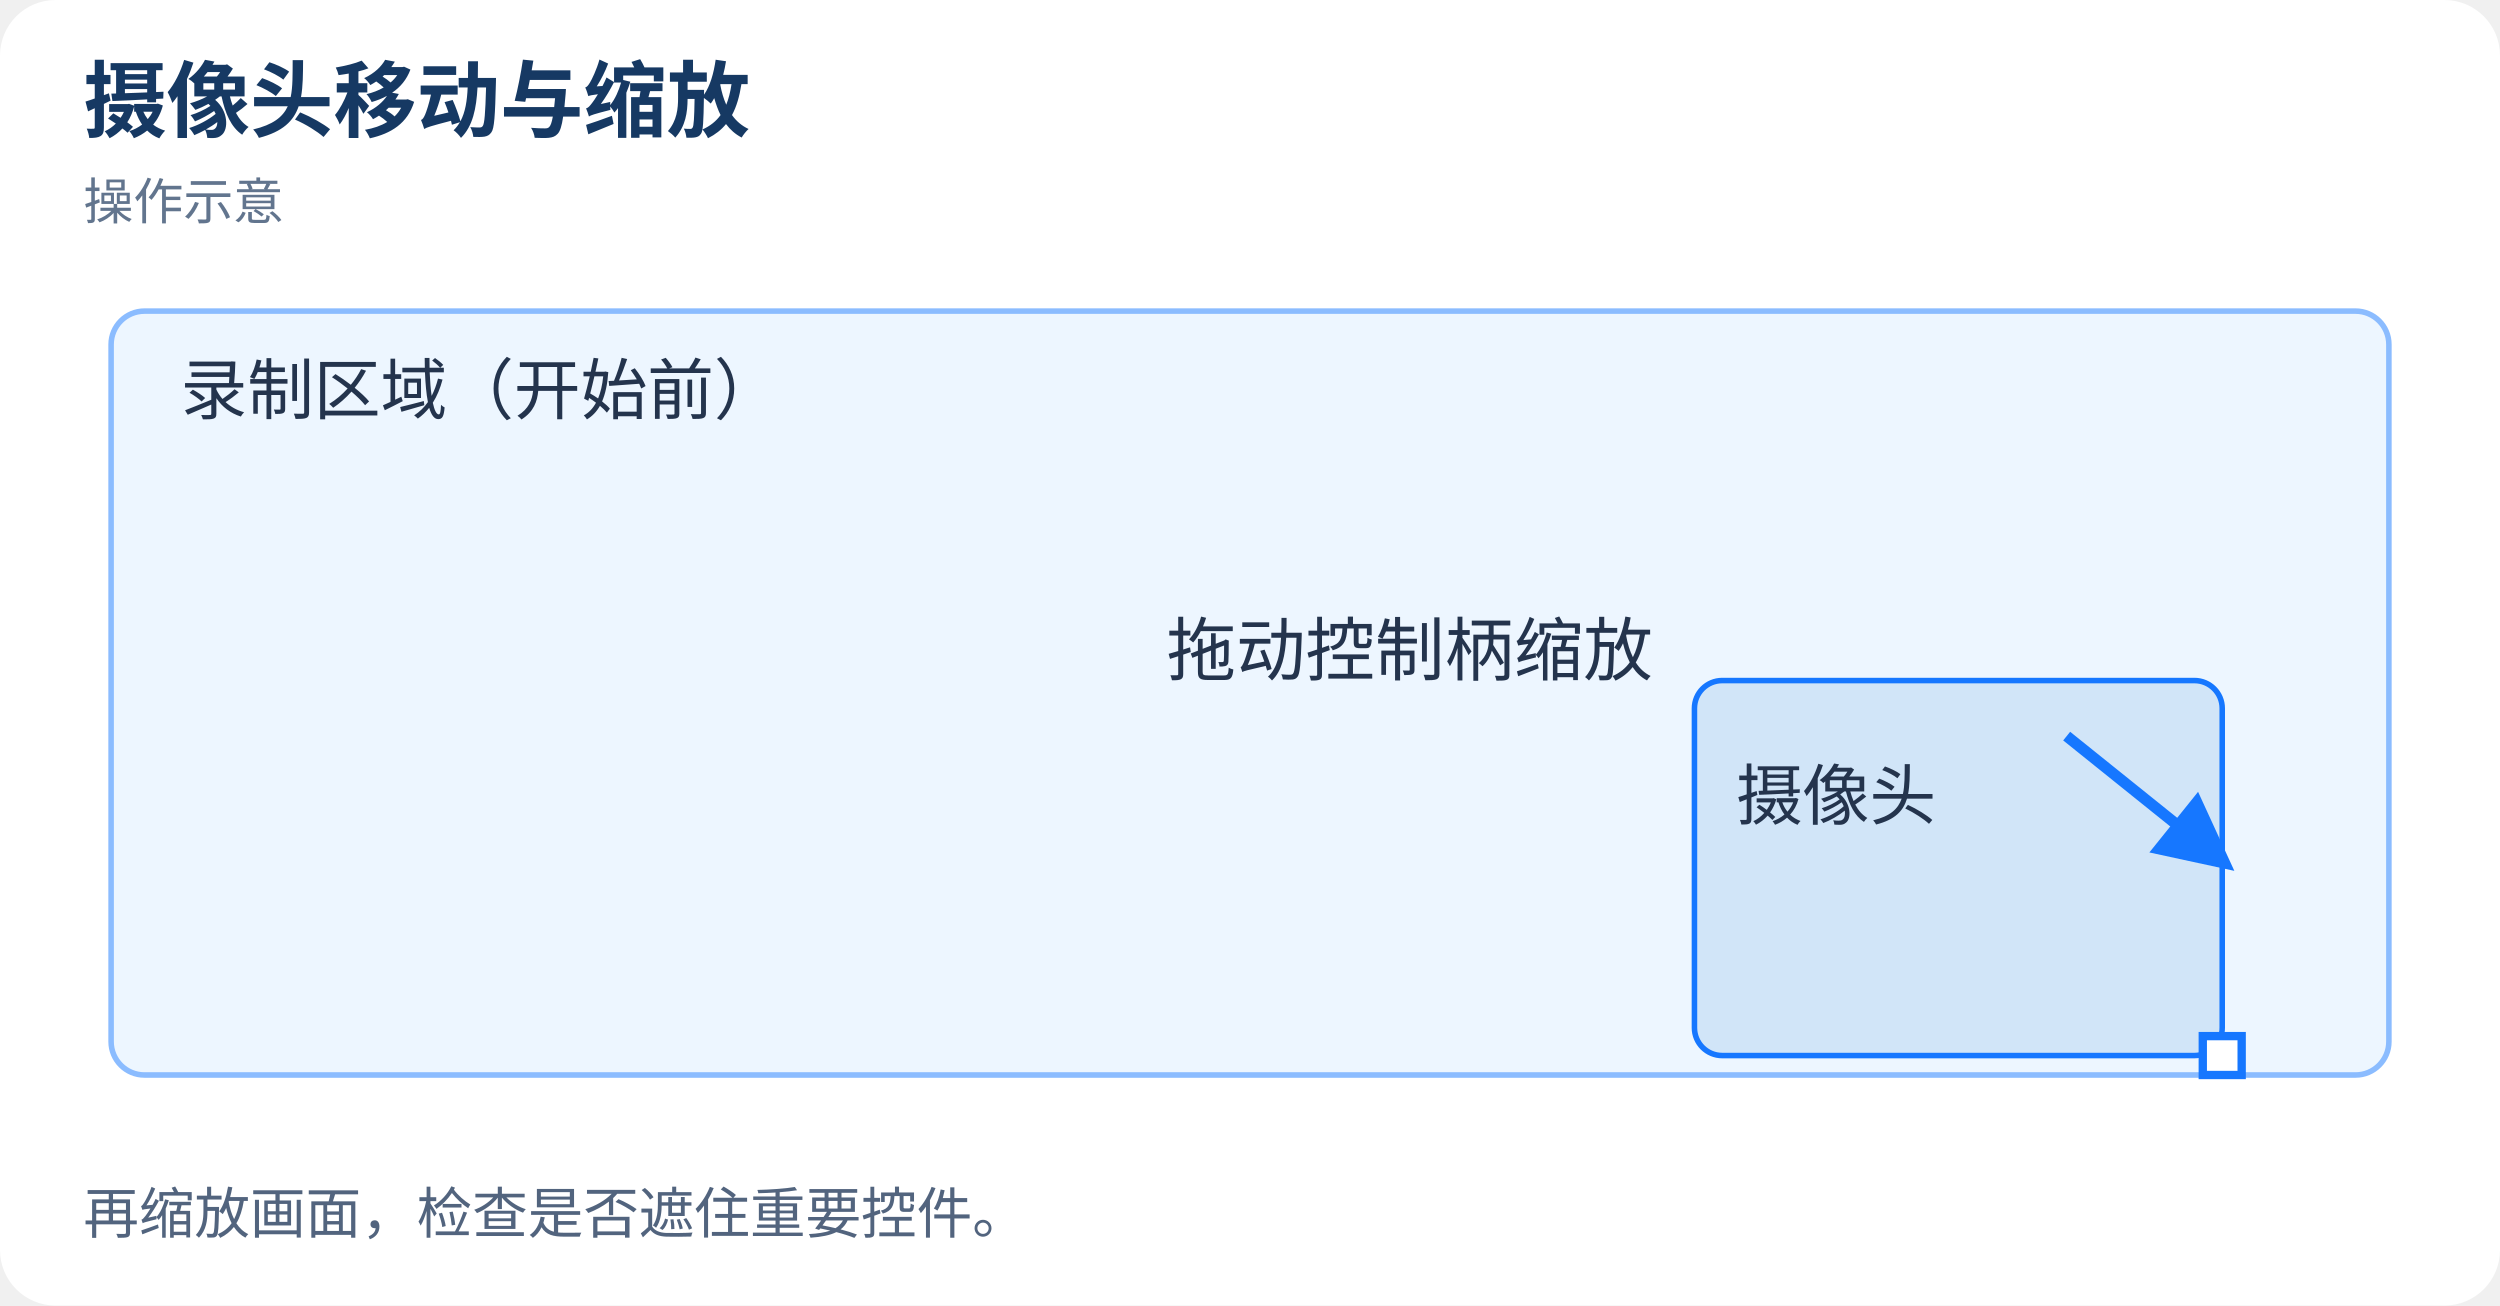
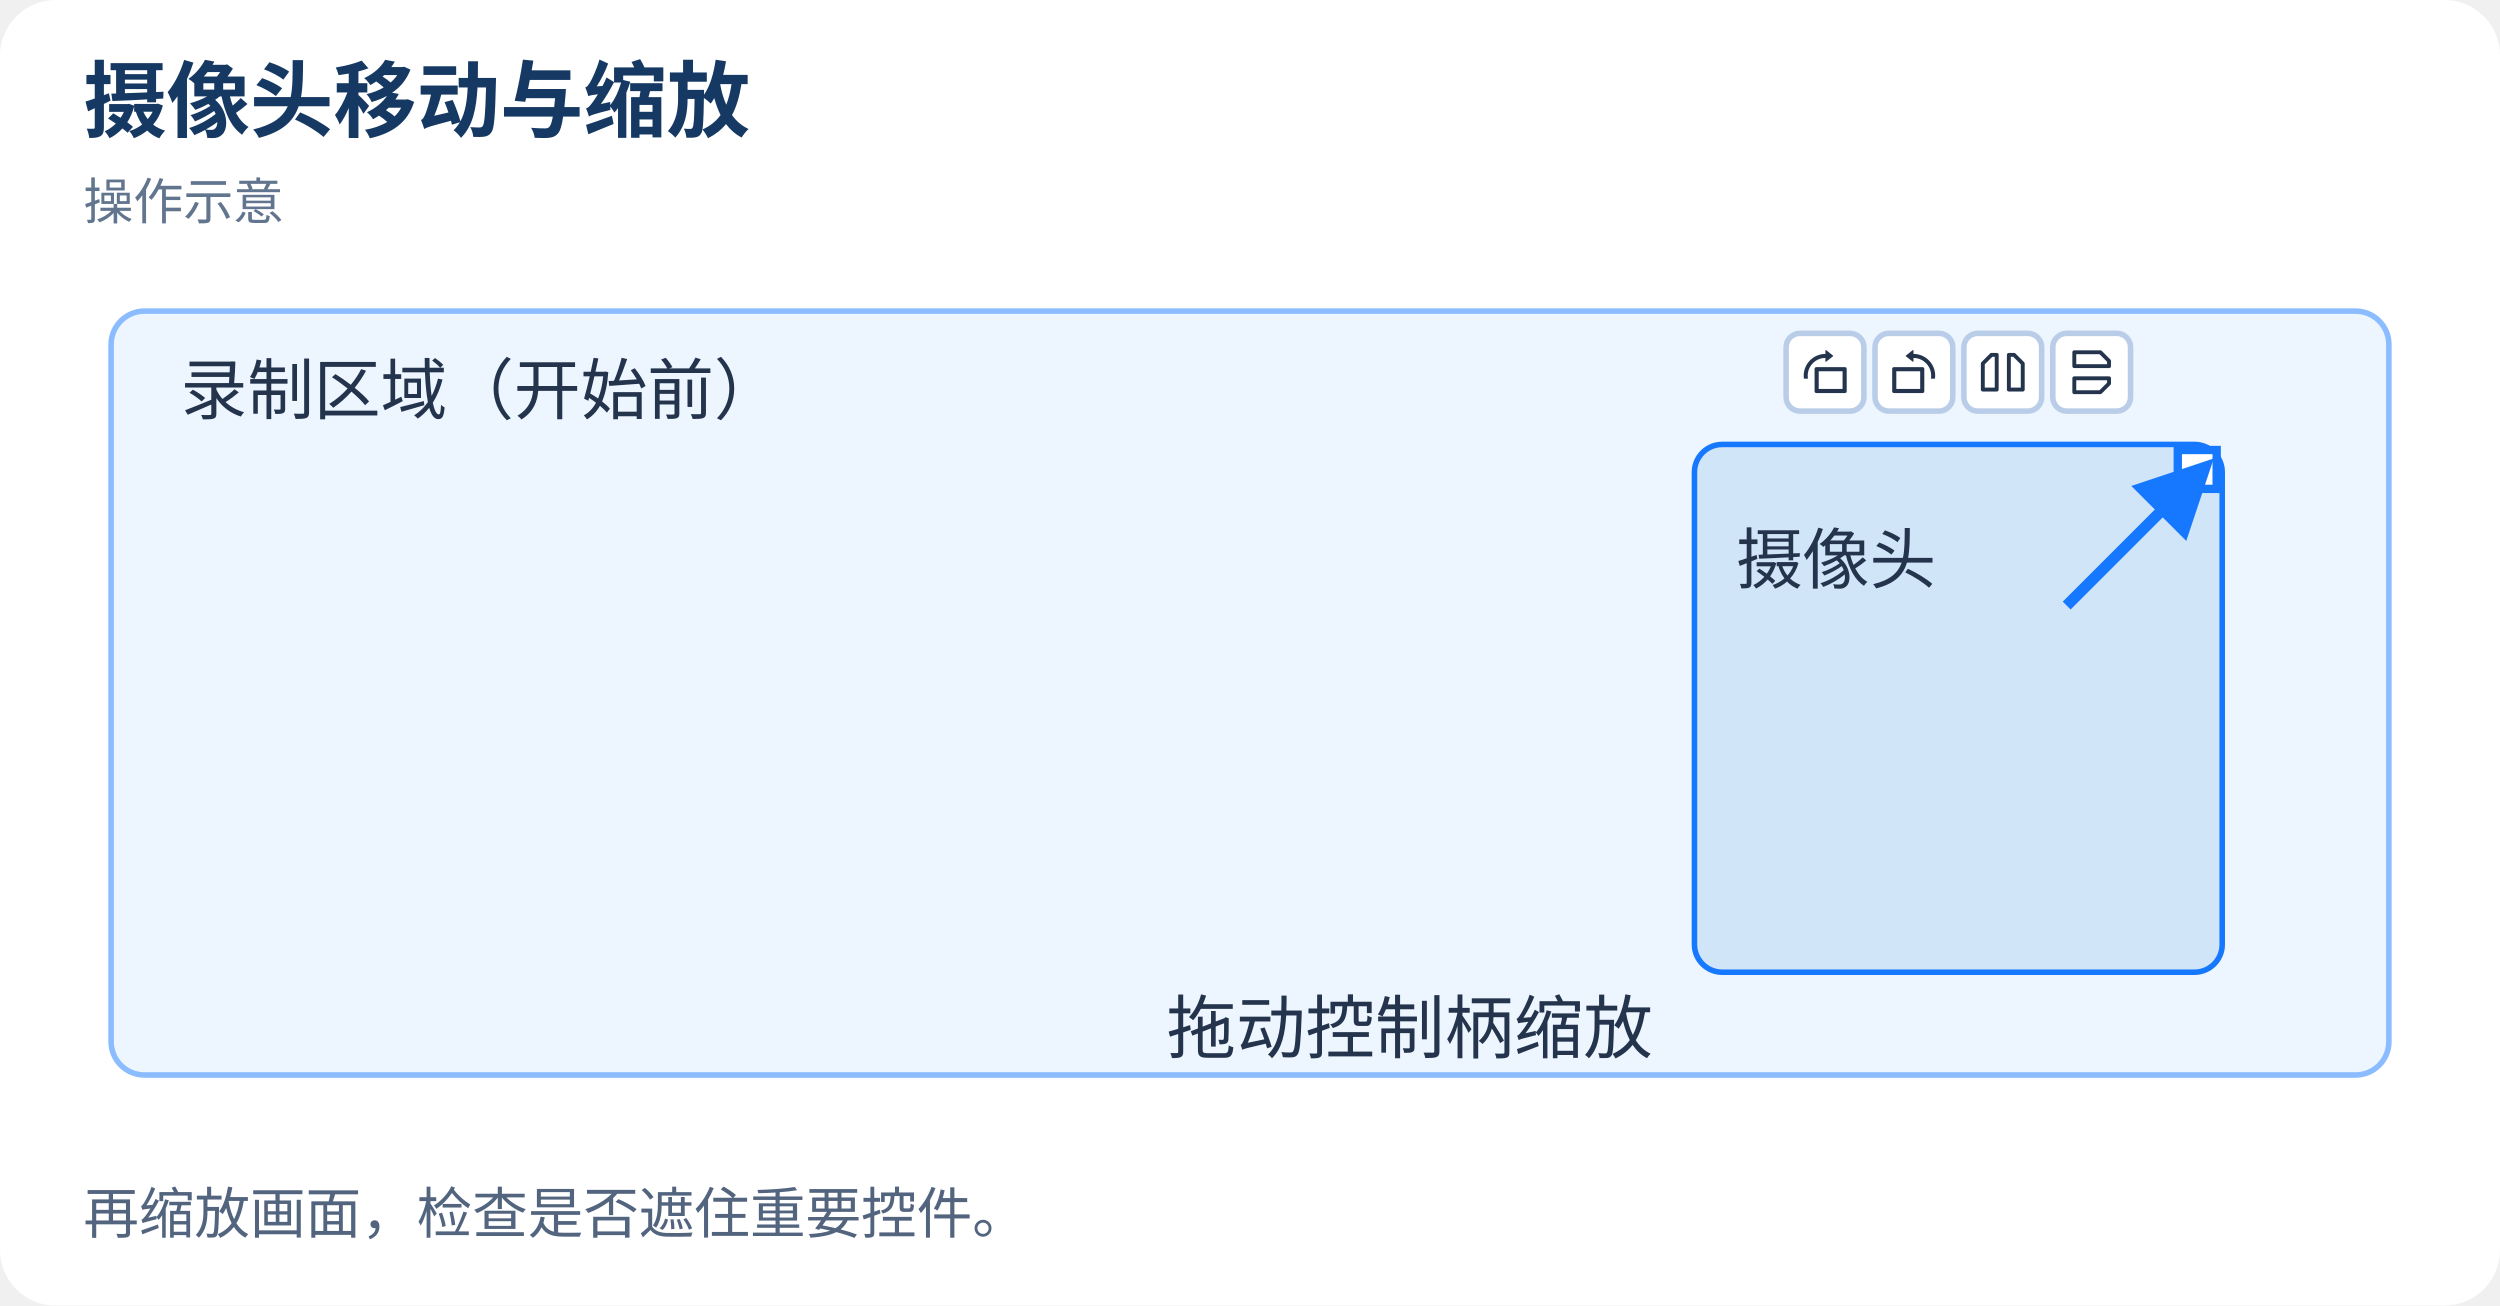
<svg xmlns="http://www.w3.org/2000/svg" width="900" height="470" viewBox="0 0 900 470" role="img" aria-labelledby="title desc">
  <defs>
    <marker id="a" viewBox="0 0 10 10" refX="8" refY="5" markerWidth="7" markerHeight="7" orient="auto">
      <path d="M0 0L10 5L0 10Z" fill="#1677ff" />
    </marker>
  </defs>
  <rect width="900" height="470" rx="20" fill="#fff" />
  <g font-family="-apple-system,BlinkMacSystemFont,Segoe UI,Arial,sans-serif">
    <text x="30" y="47" font-size="30" fill="#163963" font-weight="700">摄像头移动与缩放</text>
    <text x="30" y="79" font-size="18" fill="#62758e" font-weight="400">操作示意</text>
    <rect x="40" y="112" width="820" height="275" rx="12" fill="#edf6ff" stroke="#8bbcff" stroke-width="2" />
    <text x="65" y="149" font-size="24" fill="#24344d" font-weight="400">录制区域（开始前）</text>
-     <rect x="610" y="245" width="190" height="135" rx="10" fill="#d1e5f8" stroke="#1677ff" stroke-width="2" />
-     <text x="625" y="295" font-size="24" fill="#24344d" font-weight="400">摄像头</text>
-     <rect x="793" y="373" width="14" height="14" fill="white" stroke="#1677ff" stroke-width="3" />
-     <path d="M744 265L800 310" stroke="#1677ff" stroke-width="4" marker-end="url(#a)" fill="none" />
-     <text x="420" y="243" font-size="25" fill="#24344d" font-weight="400">拖动控制柄缩放</text>
+     <rect x="610" y="160" width="190" height="190" rx="10" fill="#d1e5f8" stroke="#1677ff" stroke-width="2" />
+     <text x="625" y="210" font-size="24" fill="#24344d" font-weight="400">摄像头</text>
+     <rect x="784" y="162" width="14" height="14" fill="white" stroke="#1677ff" stroke-width="3" />
+     <rect x="643.0" y="120" width="28" height="28" rx="5" fill="#fff" stroke="#b9cde8" stroke-width="2" />
+     <svg x="647.0" y="124" width="20" height="20" viewBox="0 0 1024 1024" fill="#24344d" color="#24344d">
+       <path d="M480.5 251.2c13-1.6 25.9-2.4 38.8-2.5v63.9c0 6.5 7.5 10.1 12.6 6.1L660 217.6c4-3.2 4-9.2 0-12.3l-128-101c-5.1-4-12.6-0.4-12.6 6.1l-0.2 64c-118.6 0.5-235.8 53.4-314.6 154.2-69.6 89.2-95.7 198.6-81.1 302.4h74.9c-0.9-5.3-1.7-10.7-2.4-16.1-5.1-42.1-2.1-84.1 8.9-124.8 11.4-42.2 31-81.1 58.1-115.8 27.2-34.7 60.3-63.2 98.4-84.3 37-20.6 76.9-33.6 119.1-38.8z" p-id="10583" />
+       <path d="M880 418H352c-17.7 0-32 14.3-32 32v414c0 17.7 14.3 32 32 32h528c17.7 0 32-14.3 32-32V450c0-17.7-14.3-32-32-32z m-44 402H396V494h440v326z" p-id="10584" />
+     </svg>
+     <rect x="675.0" y="120" width="28" height="28" rx="5" fill="#fff" stroke="#b9cde8" stroke-width="2" />
+     <svg x="679.0" y="124" width="20" height="20" viewBox="0 0 1024 1024" fill="#24344d" color="#24344d">
+       <path d="M672 418H144c-17.7 0-32 14.3-32 32v414c0 17.7 14.3 32 32 32h528c17.7 0 32-14.3 32-32V450c0-17.7-14.3-32-32-32z m-44 402H188V494h440v326z" p-id="10464" />
+       <path d="M819.3 328.5c-78.8-100.7-196-153.6-314.6-154.2l-0.2-64c0-6.5-7.6-10.1-12.6-6.1l-128 101c-4 3.1-3.9 9.1 0 12.3L492 318.6c5.1 4 12.7 0.4 12.6-6.1v-63.9c12.9 0.1 25.9 0.9 38.8 2.5 42.1 5.2 82.1 18.2 119 38.7 38.1 21.2 71.2 49.7 98.4 84.3 27.1 34.7 46.7 73.7 58.1 115.8 11 40.7 14 82.7 8.9 124.8-0.7 5.4-1.4 10.8-2.4 16.1h74.9c14.8-103.6-11.3-213-81-302.3z" p-id="10465" />
+     </svg>
+     <rect x="707.0" y="120" width="28" height="28" rx="5" fill="#fff" stroke="#b9cde8" stroke-width="2" />
+     <svg x="711.0" y="124" width="20" height="20" viewBox="0 0 1024 1024" fill="#24344d" color="#24344d">
+       <path d="M144 352L304 192h96v640H144V352zm736 0L720 192h-96v640h256V352z" fill="none" stroke="currentColor" stroke-width="72" stroke-linejoin="round" data-adqt-slot="primary" />
+     </svg>
+     <rect x="739.0" y="120" width="28" height="28" rx="5" fill="#fff" stroke="#b9cde8" stroke-width="2" />
+     <svg x="743.0" y="124" width="20" height="20" viewBox="0 0 1024 1024" fill="#24344d" color="#24344d">
+       <g transform="rotate(90 512 512)">
+         <path d="M144 352L304 192h96v640H144V352zm736 0L720 192h-96v640h256V352z" fill="none" stroke="currentColor" stroke-width="72" stroke-linejoin="round" data-adqt-slot="primary" />
+       </g>
+     </svg>
+     <path d="M744 218L793 169" stroke="#1677ff" stroke-width="4" marker-end="url(#a)" fill="none" />
+     <text x="420" y="379" font-size="25" fill="#24344d" font-weight="400">拖动控制柄缩放</text>
    <text x="30" y="444" font-size="20" fill="#52647e" font-weight="400">再缩放画面，检查是否遮住重要控件。</text>
  </g>
</svg>
